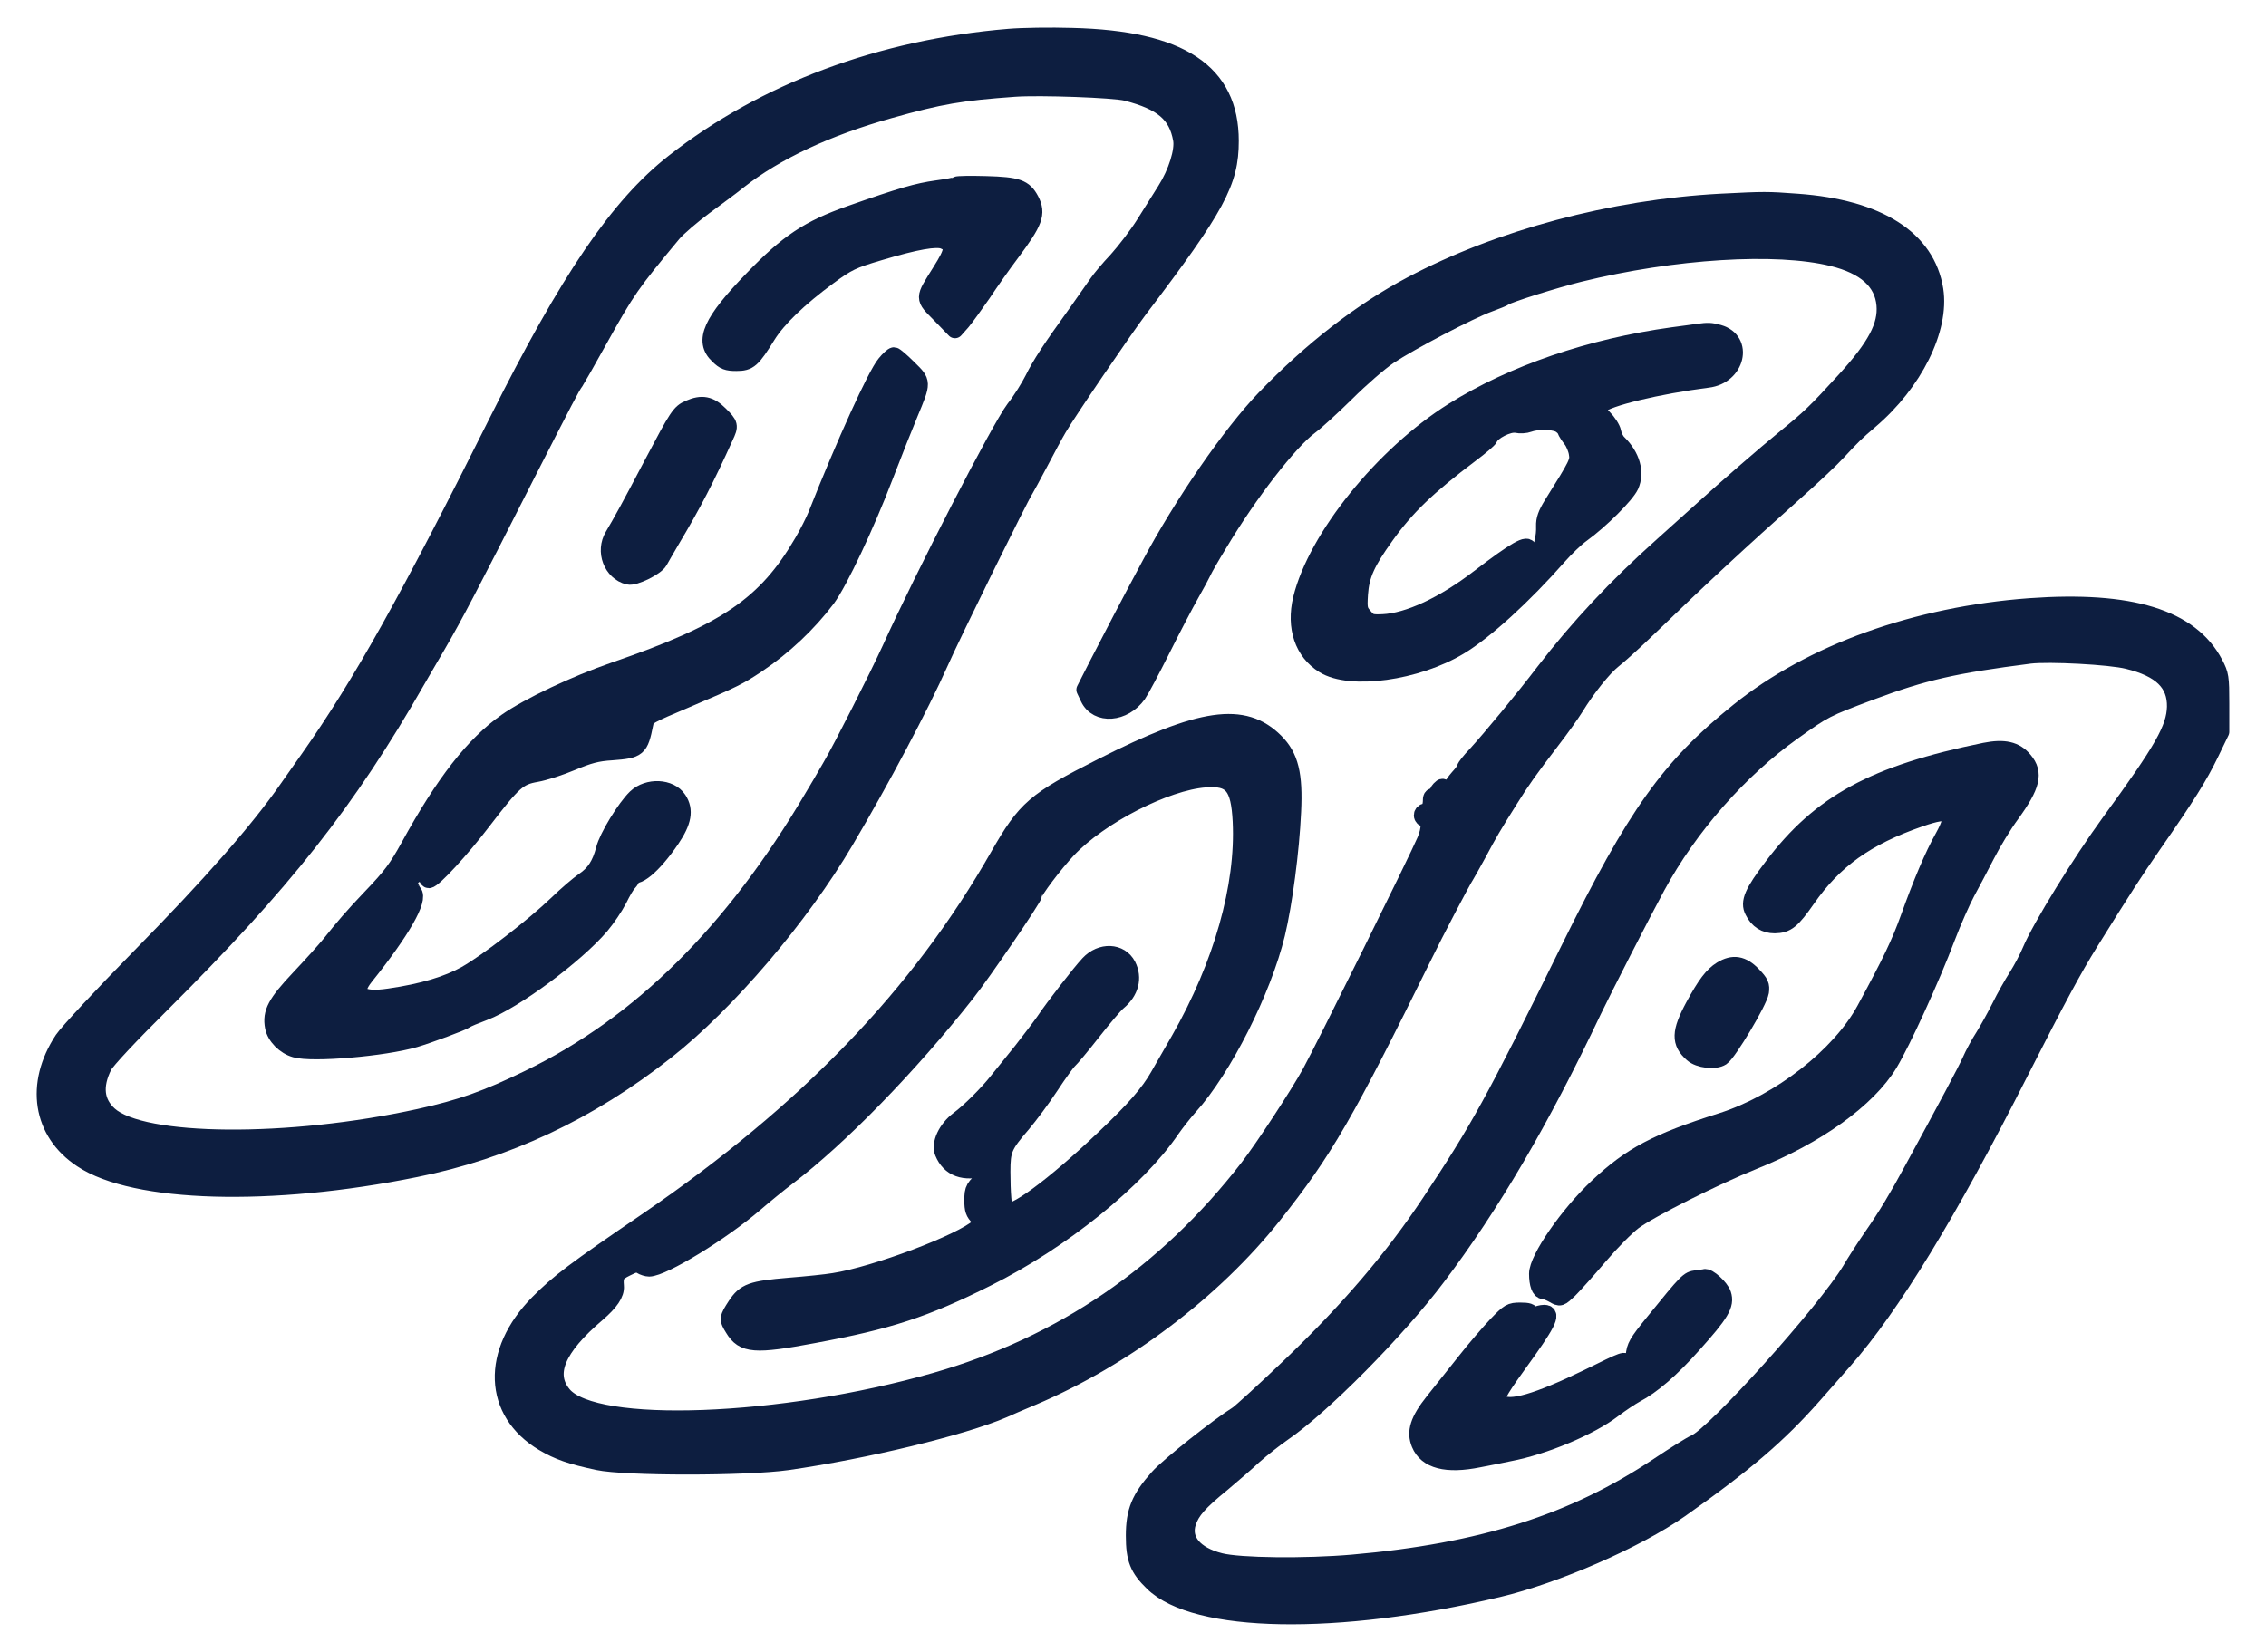
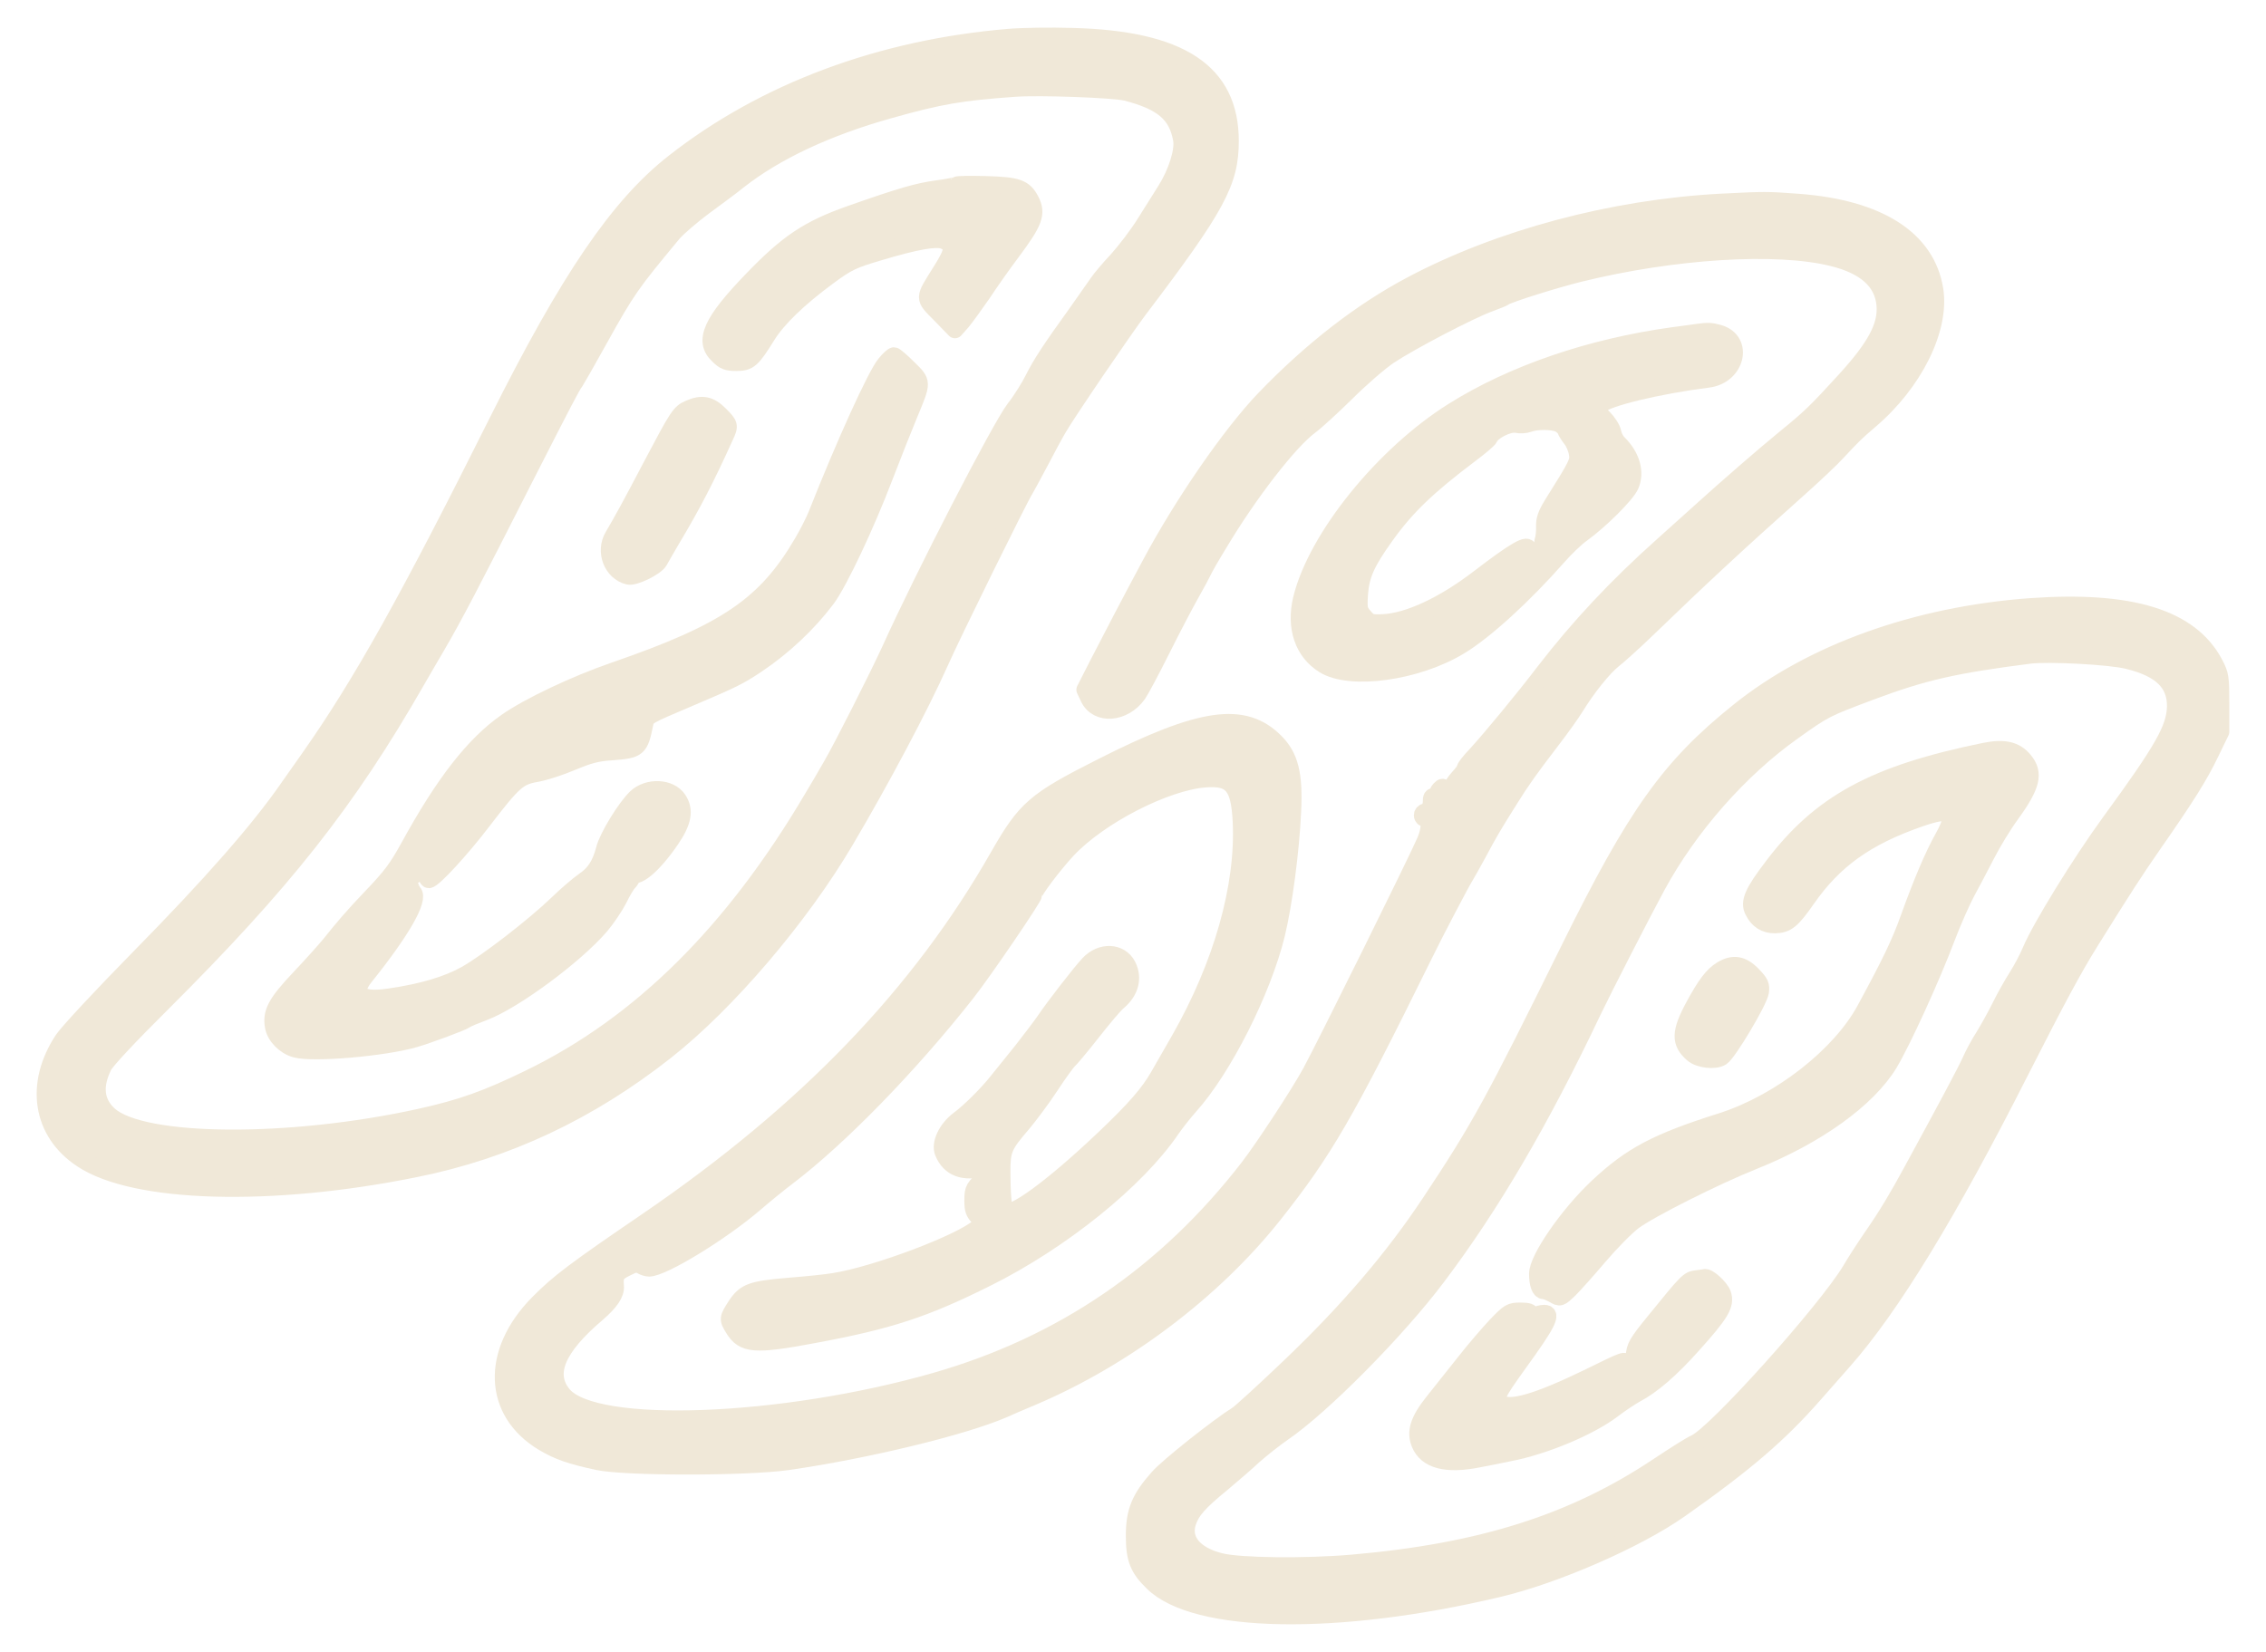
<svg xmlns="http://www.w3.org/2000/svg" viewBox="-16 -16 995.164 731.466" width="96" height="70">
-   <g transform="translate(-37.33628,733.5193) scale(0.1,-0.1)" fill="#0d1e40" stroke="#0d1e40" stroke-width="75" stroke-linejoin="round" stroke-linecap="round">
+   <g transform="translate(-37.33628,733.5193) scale(0.1,-0.1)" fill="#f0e8d8" stroke="#f0e8d8" stroke-width="75" stroke-linejoin="round" stroke-linecap="round">
    <path d="M4640 7330 c-567 -47 -1083 -240 -1482 -553 -246 -192 -467 -517 -782 -1147 -392 -785 -603 -1163 -833 -1490 -29 -41 -72 -102 -95 -135 -128 -185 -343 -430 -658 -750 -166 -169 -314 -328 -338 -363 -130 -197 -97 -411 84 -530 232 -155 838 -172 1477 -42 403 81 768 253 1107 520 272 214 597 595 796 933 159 269 333 597 418 788 54 123 358 739 376 764 4 6 33 60 65 120 32 61 69 130 84 155 38 66 287 432 357 525 346 456 404 564 404 746 0 305 -220 451 -700 463 -96 3 -222 1 -280 -4z m520 -244 c159 -41 224 -96 244 -208 9 -50 -21 -147 -71 -226 -21 -33 -63 -100 -93 -148 -30 -48 -85 -120 -121 -160 -37 -39 -75 -85 -85 -100 -11 -16 -53 -76 -94 -134 -119 -165 -159 -227 -192 -293 -17 -34 -54 -94 -84 -132 -64 -84 -404 -744 -549 -1065 -56 -122 -214 -435 -261 -515 -25 -44 -62 -107 -82 -140 -353 -599 -764 -1006 -1257 -1245 -187 -91 -299 -131 -485 -172 -578 -127 -1227 -122 -1374 11 -60 55 -68 127 -24 216 12 24 116 135 257 275 539 537 822 895 1130 1433 10 18 50 86 89 153 79 136 145 262 392 749 173 339 205 401 220 420 4 6 52 89 105 185 125 225 142 248 327 471 21 25 84 79 139 120 56 41 125 92 153 115 163 128 391 235 666 312 227 64 318 79 555 96 111 8 441 -4 495 -18z" />
    <path d="M4409 6676 c-3 -3 -43 -11 -89 -17 -85 -12 -153 -31 -383 -112 -184 -65 -276 -126 -432 -288 -183 -189 -221 -274 -152 -338 26 -26 40 -31 80 -31 57 0 70 12 137 120 46 74 140 165 272 262 83 61 105 72 224 107 163 49 252 64 285 51 48 -20 46 -43 -14 -138 -77 -123 -77 -113 -1 -190 l65 -67 31 35 c16 19 57 76 91 125 33 50 90 131 127 180 103 138 117 174 86 234 -29 55 -59 65 -196 69 -69 2 -128 1 -131 -2z" />
    <path d="M4092 5884 c-41 -49 -179 -353 -304 -669 -11 -27 -38 -81 -61 -120 -162 -278 -337 -398 -833 -569 -174 -60 -381 -158 -479 -227 -143 -100 -276 -270 -431 -553 -53 -96 -78 -130 -170 -226 -79 -83 -120 -131 -179 -205 -22 -27 -84 -96 -137 -152 -103 -109 -126 -152 -114 -215 8 -42 50 -85 97 -98 75 -22 391 5 529 45 61 18 212 74 225 84 5 5 42 20 82 35 134 51 404 251 516 382 27 32 62 84 79 117 16 33 36 67 44 74 18 19 18 33 -1 33 -8 0 -15 5 -15 10 0 6 4 10 9 10 6 0 13 -4 16 -10 21 -34 99 30 180 149 53 78 62 129 31 176 -36 55 -134 59 -187 9 -47 -45 -127 -176 -140 -230 -18 -68 -43 -107 -92 -140 -23 -16 -76 -61 -117 -101 -103 -99 -310 -259 -404 -312 -80 -45 -192 -79 -338 -100 -131 -20 -170 13 -108 90 161 201 243 343 213 373 -4 3 -12 22 -18 40 -10 28 -10 33 2 29 7 -3 26 8 41 23 l27 29 3 -32 c2 -18 8 -33 14 -33 19 0 144 135 239 260 136 177 157 196 237 210 35 6 106 29 158 51 74 31 110 41 176 45 117 9 124 14 146 124 7 34 10 35 187 110 207 88 229 99 310 153 119 80 226 181 309 291 54 73 173 325 255 540 40 104 90 230 111 280 59 142 59 138 -5 201 -30 30 -59 55 -64 55 -5 0 -23 -16 -39 -36z" />
    <path d="M3224 5686 c-41 -18 -49 -30 -163 -246 -99 -189 -138 -259 -173 -318 -41 -68 -6 -160 67 -178 27 -7 122 40 137 67 4 8 28 49 53 92 95 159 154 273 238 459 23 49 22 53 -23 98 -44 44 -79 51 -136 26z" />
    <path d="M7790 6600 c-480 -26 -977 -159 -1368 -366 -223 -118 -443 -289 -650 -504 -149 -155 -364 -466 -507 -735 -88 -164 -174 -329 -232 -442 l-57 -112 17 -36 c38 -80 156 -71 218 16 12 17 59 105 105 197 46 92 104 203 129 247 25 44 49 89 54 100 5 12 37 68 72 125 132 221 310 451 402 519 27 20 99 86 161 147 61 61 146 135 189 164 93 62 357 200 442 231 33 12 65 25 70 29 17 13 225 78 330 104 418 103 873 131 1120 70 147 -36 224 -106 233 -209 8 -93 -41 -185 -178 -335 -124 -136 -156 -167 -261 -252 -99 -81 -262 -223 -366 -317 -34 -31 -114 -103 -179 -161 -207 -185 -372 -362 -524 -559 -89 -117 -236 -295 -302 -367 -27 -28 -48 -55 -48 -60 0 -5 -13 -24 -30 -42 -16 -18 -30 -39 -30 -47 0 -22 -18 -27 -29 -8 -8 15 -12 16 -23 4 -10 -11 -10 -14 0 -18 22 -8 12 -20 -13 -15 -20 3 -25 0 -25 -16 0 -31 -11 -52 -26 -52 -8 0 -14 -7 -14 -15 0 -8 7 -15 15 -15 20 0 20 -46 -1 -96 -32 -77 -444 -910 -509 -1029 -52 -95 -210 -336 -276 -421 -364 -470 -823 -783 -1384 -944 -681 -195 -1509 -226 -1648 -61 -77 92 -30 207 150 360 58 50 84 88 81 121 -4 47 3 59 48 81 37 19 49 21 64 11 11 -7 28 -12 37 -12 62 1 320 159 468 286 44 38 109 91 145 118 229 174 539 492 791 812 73 92 299 424 299 438 0 16 90 135 150 199 141 150 434 300 609 313 118 9 151 -30 159 -188 14 -288 -85 -636 -273 -966 -37 -64 -79 -137 -93 -162 -42 -74 -106 -148 -240 -275 -227 -216 -410 -350 -439 -322 -8 9 -14 83 -14 174 0 97 8 116 90 211 32 38 88 113 124 168 36 55 73 106 82 114 9 8 56 64 103 124 48 61 99 122 115 135 55 46 70 106 42 161 -32 62 -117 66 -172 7 -35 -37 -156 -193 -196 -253 -15 -22 -60 -81 -99 -131 -40 -50 -89 -110 -108 -134 -44 -56 -124 -136 -173 -172 -54 -41 -84 -106 -68 -145 29 -70 92 -93 184 -67 34 9 38 -16 5 -43 -53 -43 -58 -51 -58 -102 0 -41 5 -55 25 -74 l25 -23 -23 -20 c-74 -69 -459 -214 -641 -242 -34 -6 -123 -15 -199 -21 -166 -14 -195 -24 -236 -86 -36 -56 -37 -59 -11 -101 44 -73 94 -77 355 -28 334 62 491 113 767 251 330 164 665 434 818 660 19 27 54 72 79 100 150 166 325 513 386 764 32 133 63 366 71 541 8 165 -11 244 -77 310 -139 139 -328 112 -768 -111 -297 -150 -337 -185 -457 -395 -349 -613 -848 -1132 -1554 -1615 -324 -221 -394 -274 -483 -364 -216 -218 -206 -483 22 -619 66 -39 120 -58 241 -84 122 -26 656 -26 840 0 342 49 774 153 955 231 17 8 75 33 130 56 407 173 800 470 1066 805 225 284 317 442 666 1150 45 93 172 335 183 350 4 6 29 51 56 100 49 92 67 123 142 242 51 82 86 131 183 258 41 53 88 119 106 148 52 85 125 176 168 210 22 17 90 78 150 136 240 232 414 393 653 606 79 70 165 151 190 179 67 72 81 86 142 138 198 168 316 407 289 580 -36 226 -250 362 -609 388 -136 10 -141 10 -340 0z" />
    <path d="M7690 6024 c-14 -2 -63 -9 -110 -15 -364 -50 -710 -168 -974 -334 -309 -194 -605 -561 -671 -832 -30 -126 7 -235 99 -292 117 -73 411 -32 600 82 112 67 285 225 438 399 31 35 77 80 104 99 83 60 196 173 215 214 26 58 6 130 -53 188 -11 10 -22 32 -25 49 -3 16 -22 45 -41 64 -34 33 -34 35 -17 54 30 33 259 88 479 116 127 15 164 171 48 204 -37 10 -46 10 -92 4z m-616 -405 c13 -6 27 -19 30 -28 3 -9 15 -27 26 -41 11 -14 23 -42 26 -62 6 -37 4 -43 -112 -228 -25 -41 -34 -65 -33 -95 1 -22 -2 -49 -6 -61 -4 -14 -1 -27 9 -37 9 -9 13 -18 9 -20 -13 -7 -83 5 -83 14 0 32 -57 -1 -218 -124 -157 -121 -314 -194 -427 -199 -52 -2 -59 0 -82 27 -23 26 -25 35 -21 99 6 85 31 141 115 258 92 129 186 219 377 363 43 32 80 64 83 71 11 29 84 66 118 60 18 -4 43 -2 56 3 33 13 103 13 133 0z" />
    <path d="M9160 4809 c-503 -37 -966 -203 -1290 -464 -305 -245 -454 -453 -751 -1055 -337 -683 -396 -790 -615 -1120 -164 -247 -363 -480 -623 -728 -111 -106 -214 -200 -229 -210 -85 -53 -307 -229 -351 -279 -82 -92 -106 -150 -106 -258 0 -103 17 -145 82 -208 189 -185 815 -196 1528 -27 254 60 614 217 806 352 287 202 438 332 591 506 51 58 111 126 133 151 211 239 466 657 782 1281 164 322 234 453 310 575 149 239 196 312 278 430 151 217 204 302 253 403 l47 97 0 125 c0 117 -2 128 -27 176 -107 204 -372 285 -818 253z m434 -239 c147 -36 212 -100 210 -205 -3 -96 -54 -187 -290 -510 -131 -180 -307 -466 -350 -568 -14 -34 -42 -86 -61 -116 -20 -31 -54 -91 -75 -134 -22 -44 -55 -103 -73 -132 -19 -29 -45 -77 -58 -107 -20 -45 -106 -206 -257 -483 -66 -122 -114 -202 -175 -290 -34 -49 -79 -119 -100 -155 -110 -182 -600 -728 -688 -765 -17 -7 -90 -53 -162 -101 -374 -250 -781 -380 -1354 -430 -208 -18 -501 -15 -586 7 -115 29 -169 95 -144 173 17 51 50 89 153 173 44 37 108 92 141 123 34 30 91 75 127 100 171 116 506 454 684 691 240 318 459 692 690 1179 42 88 220 436 282 550 143 264 366 518 603 686 140 100 143 101 342 176 238 89 372 119 707 162 84 10 356 -4 434 -24z" />
    <path d="M8960 4169 c-490 -100 -728 -230 -940 -511 -87 -114 -106 -158 -85 -197 20 -41 53 -61 95 -61 54 1 76 19 143 115 120 172 262 274 498 356 143 50 168 30 105 -84 -45 -80 -96 -201 -152 -357 -40 -111 -79 -193 -194 -405 -111 -205 -378 -413 -635 -495 -288 -91 -401 -151 -549 -290 -131 -123 -266 -319 -266 -385 0 -46 11 -75 27 -75 8 0 28 -8 44 -17 29 -17 29 -17 70 22 22 22 82 89 132 148 51 60 119 129 152 154 71 53 361 199 531 267 280 112 505 274 601 432 57 95 186 376 255 559 27 71 67 161 88 200 21 38 60 113 87 165 27 53 76 134 110 180 92 127 105 182 57 239 -38 46 -89 57 -174 40z" />
    <path d="M7794 3201 c-39 -24 -70 -65 -122 -161 -62 -115 -63 -161 -6 -211 29 -26 100 -34 129 -15 30 20 165 246 172 289 4 29 0 40 -34 75 -46 48 -87 55 -139 23z" />
    <path d="M7683 1833 c-35 -5 -37 -6 -188 -192 -75 -92 -84 -109 -87 -150 -2 -34 -7 -47 -20 -49 -11 -2 -18 3 -18 12 0 23 2 24 -169 -60 -221 -107 -343 -143 -386 -111 -25 19 -16 39 79 171 129 178 154 226 116 226 -12 0 -30 -5 -41 -10 -15 -8 -19 -7 -19 5 0 11 -11 15 -46 15 -44 0 -50 -4 -106 -62 -33 -35 -96 -108 -139 -163 -44 -55 -107 -134 -140 -176 -66 -83 -82 -134 -60 -187 30 -73 118 -96 261 -67 47 9 108 21 135 27 154 29 359 115 460 193 33 25 78 55 100 67 71 37 156 110 252 218 125 139 148 178 133 224 -9 29 -66 81 -81 74 -2 0 -19 -3 -36 -5z" />
  </g>
</svg>
